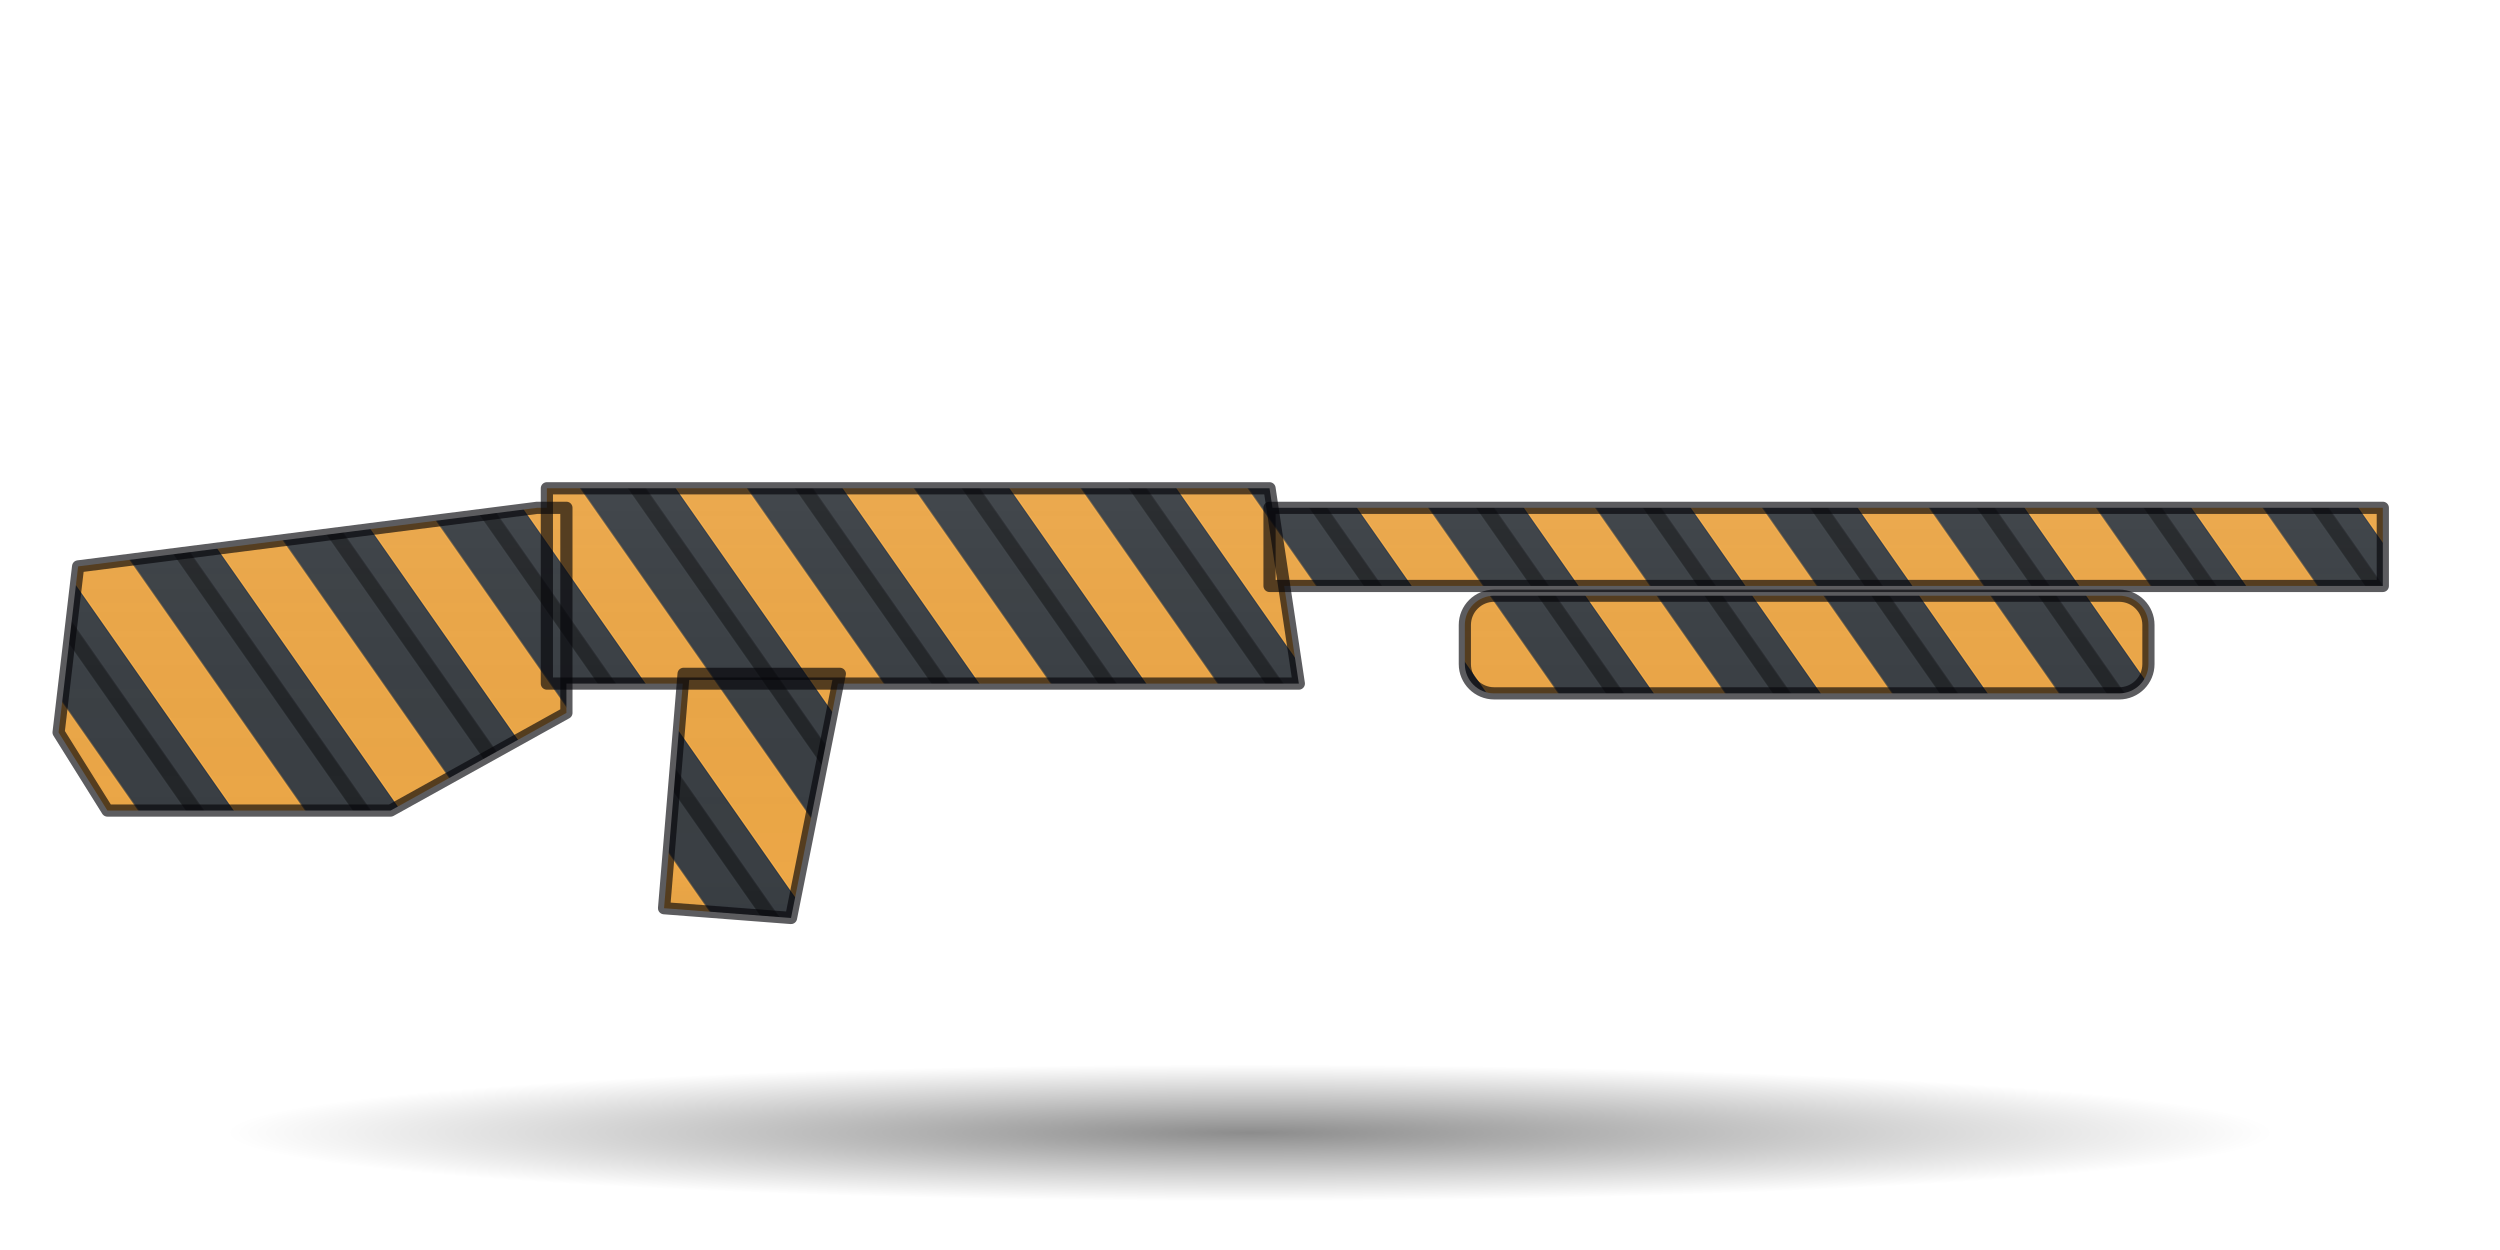
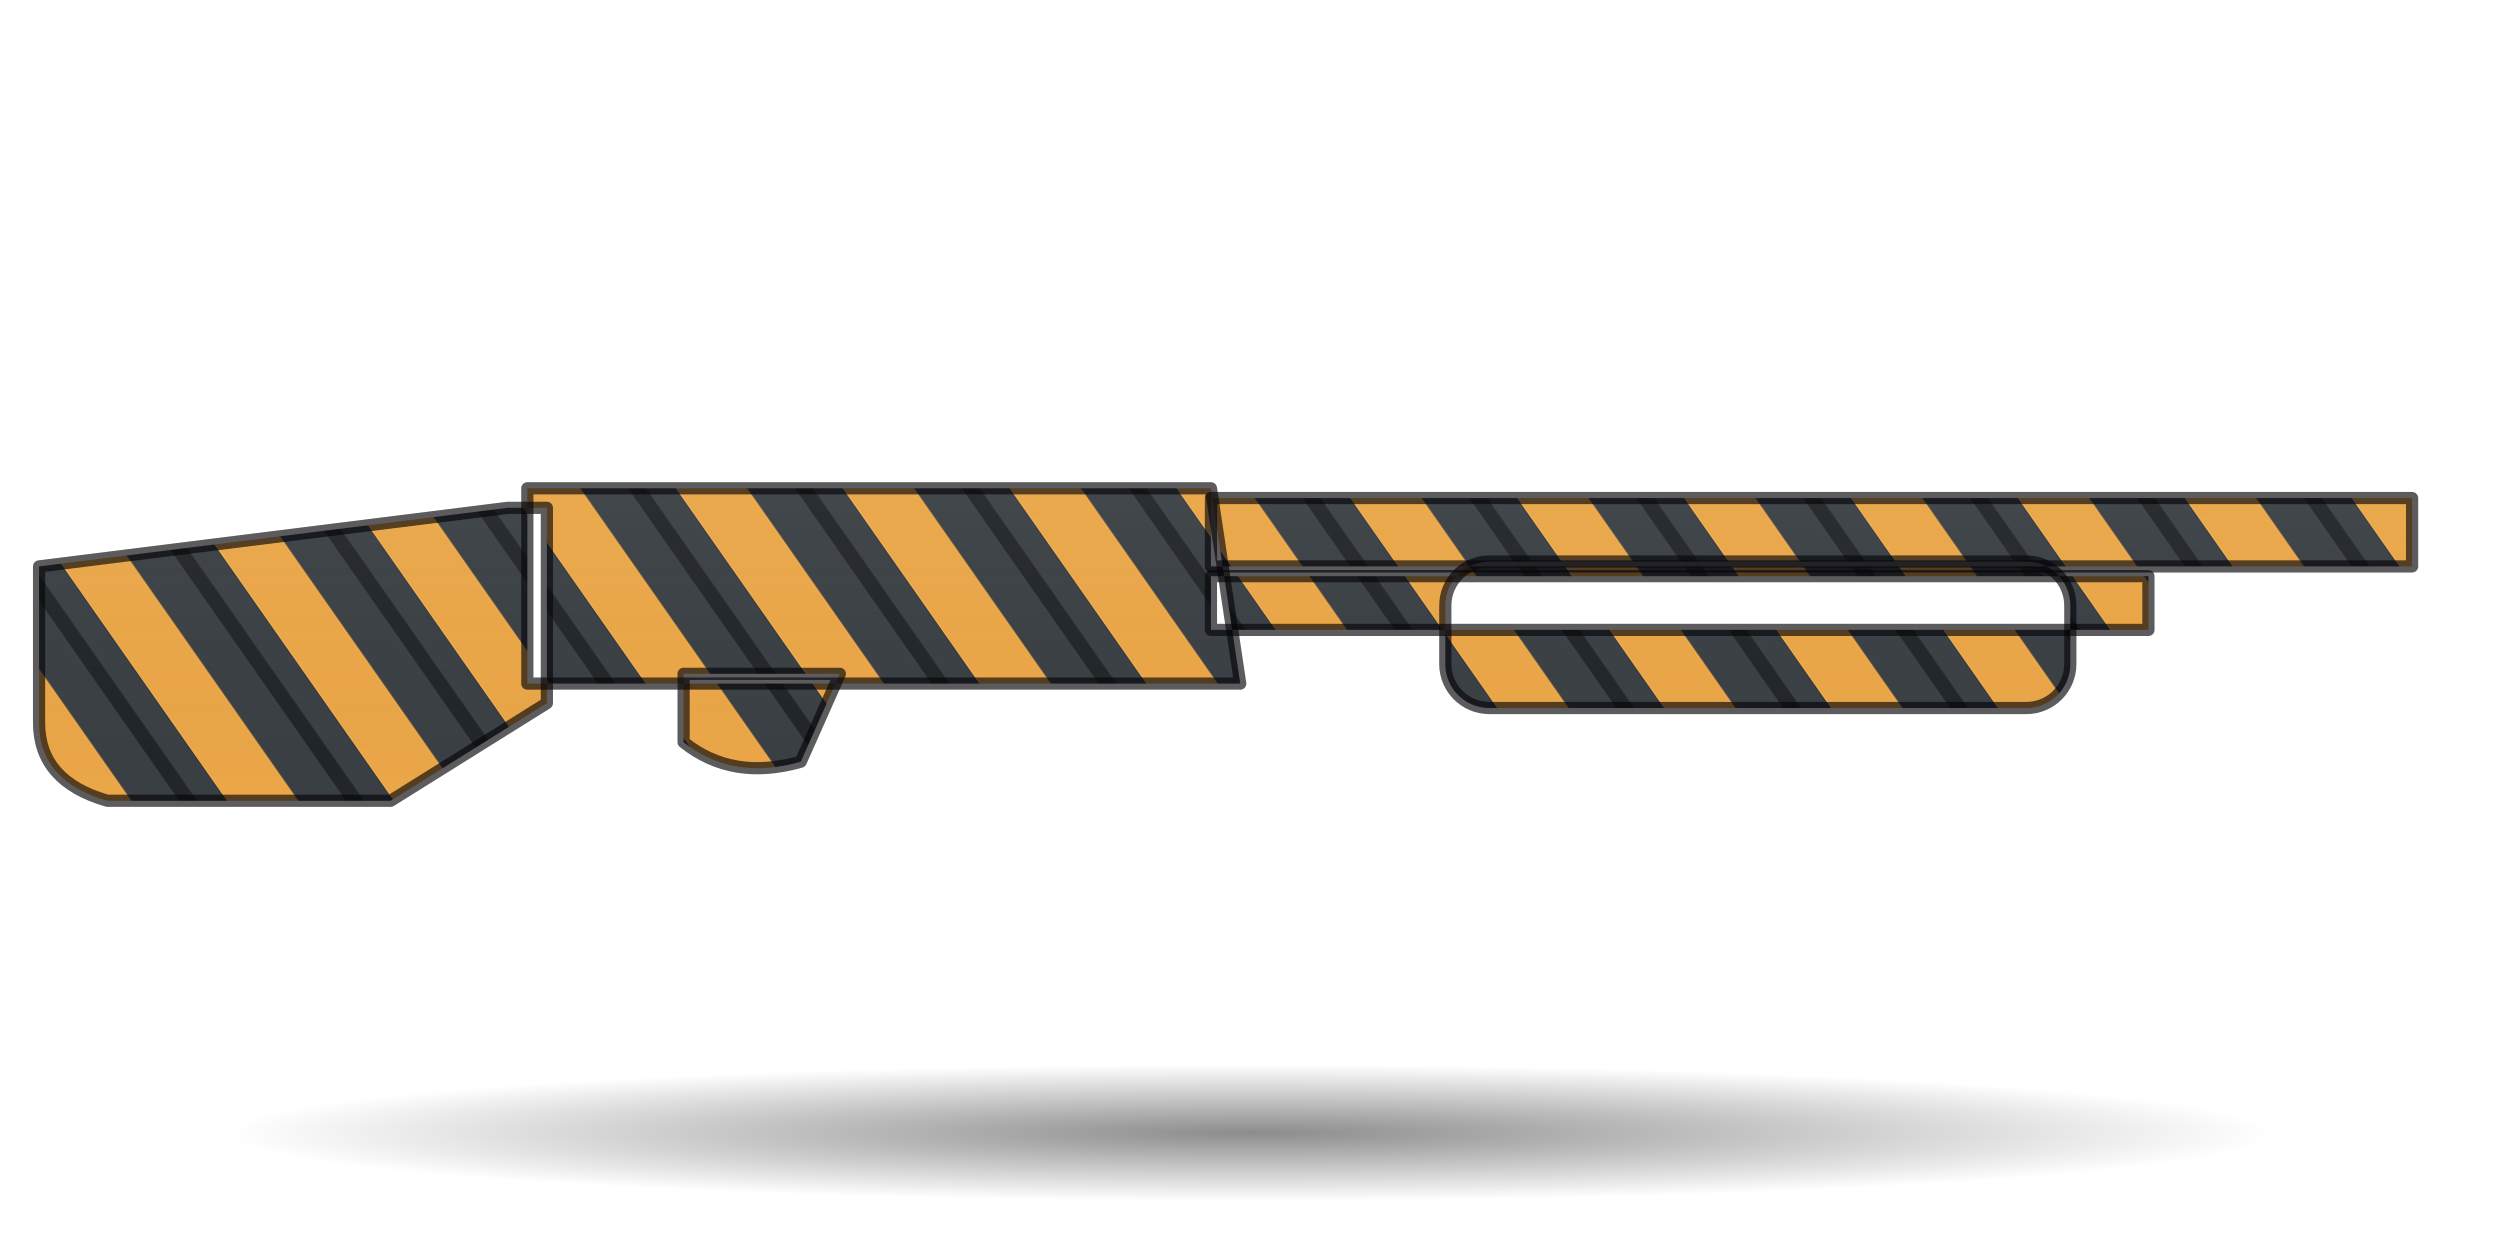
<svg xmlns="http://www.w3.org/2000/svg" viewBox="0 0 512 256" width="512" height="256">
  <defs>
    <pattern id="pshotgunbreachpoint" width="28" height="28" patternUnits="userSpaceOnUse" patternTransform="rotate(-35)">
      <rect width="28" height="28" fill="#3a3f44" />
      <rect width="12" height="28" fill="#ffb347" opacity=".9" />
      <rect x="20" width="3" height="28" fill="#121416" opacity=".6" />
    </pattern>
    <clipPath id="cshotgunbreachpoint">
-       <polygon points="16,116 110,104 116,104 116,146 80,166 22,166 12,150" />
-       <polygon points="112,100 260,100 266,140 112,140" />
-       <polygon points="260,104 488,104 488,120 260,120" />
-       <rect x="300" y="122" width="140" height="20" rx="6" />
-       <polygon points="140,138 172,138 162,188 136,186" />
+       <path d="M8 116 L104 104 L112 104 L112 144 L80 164 L22 164 Q8 160 8 148 Z" fill-rule="evenodd" clip-rule="evenodd" />
+       <polygon points="108,100 248,100 254,140 108,140" />
+       <polygon points="248,102 494,102 494,116 248,116" />
+       <polygon points="248,118 440,118 440,129 248,129" />
+       <rect x="296" y="115" width="128" height="30" rx="9" />
+       <path d="M140 138 L172 138 L164 156 Q150 160 140 152 Z" fill-rule="evenodd" clip-rule="evenodd" />
    </clipPath>
    <linearGradient id="hshotgunbreachpoint" x1="0" y1="0" x2="0" y2="1">
      <stop offset="0" stop-color="#fff" stop-opacity=".38" />
      <stop offset=".35" stop-color="#fff" stop-opacity=".06" />
      <stop offset=".7" stop-color="#000" stop-opacity="0" />
      <stop offset="1" stop-color="#000" stop-opacity=".35" />
    </linearGradient>
    <radialGradient id="sshotgunbreachpoint" cx=".5" cy=".5" r=".5">
      <stop offset="0" stop-color="#000" stop-opacity=".45" />
      <stop offset="1" stop-color="#000" stop-opacity="0" />
    </radialGradient>
  </defs>
  <ellipse cx="256" cy="232" rx="210" ry="14" fill="url(#sshotgunbreachpoint)" />
  <g clip-path="url(#cshotgunbreachpoint)">
    <rect width="512" height="256" fill="url(#pshotgunbreachpoint)" />
    <rect width="512" height="256" fill="url(#hshotgunbreachpoint)" />
  </g>
-   <polygon points="16,116 110,104 116,104 116,146 80,166 22,166 12,150" fill="none" stroke="#05060a" stroke-opacity=".65" stroke-width="2.5" stroke-linejoin="round" />
-   <polygon points="112,100 260,100 266,140 112,140" fill="none" stroke="#05060a" stroke-opacity=".65" stroke-width="2.5" stroke-linejoin="round" />
-   <polygon points="260,104 488,104 488,120 260,120" fill="none" stroke="#05060a" stroke-opacity=".65" stroke-width="2.5" stroke-linejoin="round" />
-   <rect x="300" y="122" width="140" height="20" rx="6" fill="none" stroke="#05060a" stroke-opacity=".65" stroke-width="2.5" stroke-linejoin="round" />
-   <polygon points="140,138 172,138 162,188 136,186" fill="none" stroke="#05060a" stroke-opacity=".65" stroke-width="2.5" stroke-linejoin="round" />
+   <path d="M8 116 L104 104 L112 104 L112 144 L80 164 L22 164 Q8 160 8 148 Z" fill-rule="evenodd" clip-rule="evenodd" fill="none" stroke="#05060a" stroke-opacity=".65" stroke-width="2.5" stroke-linejoin="round" />
+   <polygon points="108,100 248,100 254,140 108,140" fill="none" stroke="#05060a" stroke-opacity=".65" stroke-width="2.5" stroke-linejoin="round" />
+   <polygon points="248,102 494,102 494,116 248,116" fill="none" stroke="#05060a" stroke-opacity=".65" stroke-width="2.5" stroke-linejoin="round" />
+   <polygon points="248,118 440,118 440,129 248,129" fill="none" stroke="#05060a" stroke-opacity=".65" stroke-width="2.5" stroke-linejoin="round" />
+   <rect x="296" y="115" width="128" height="30" rx="9" fill="none" stroke="#05060a" stroke-opacity=".65" stroke-width="2.5" stroke-linejoin="round" />
+   <path d="M140 138 L172 138 L164 156 Q150 160 140 152 Z" fill-rule="evenodd" clip-rule="evenodd" fill="none" stroke="#05060a" stroke-opacity=".65" stroke-width="2.5" stroke-linejoin="round" />
</svg>
